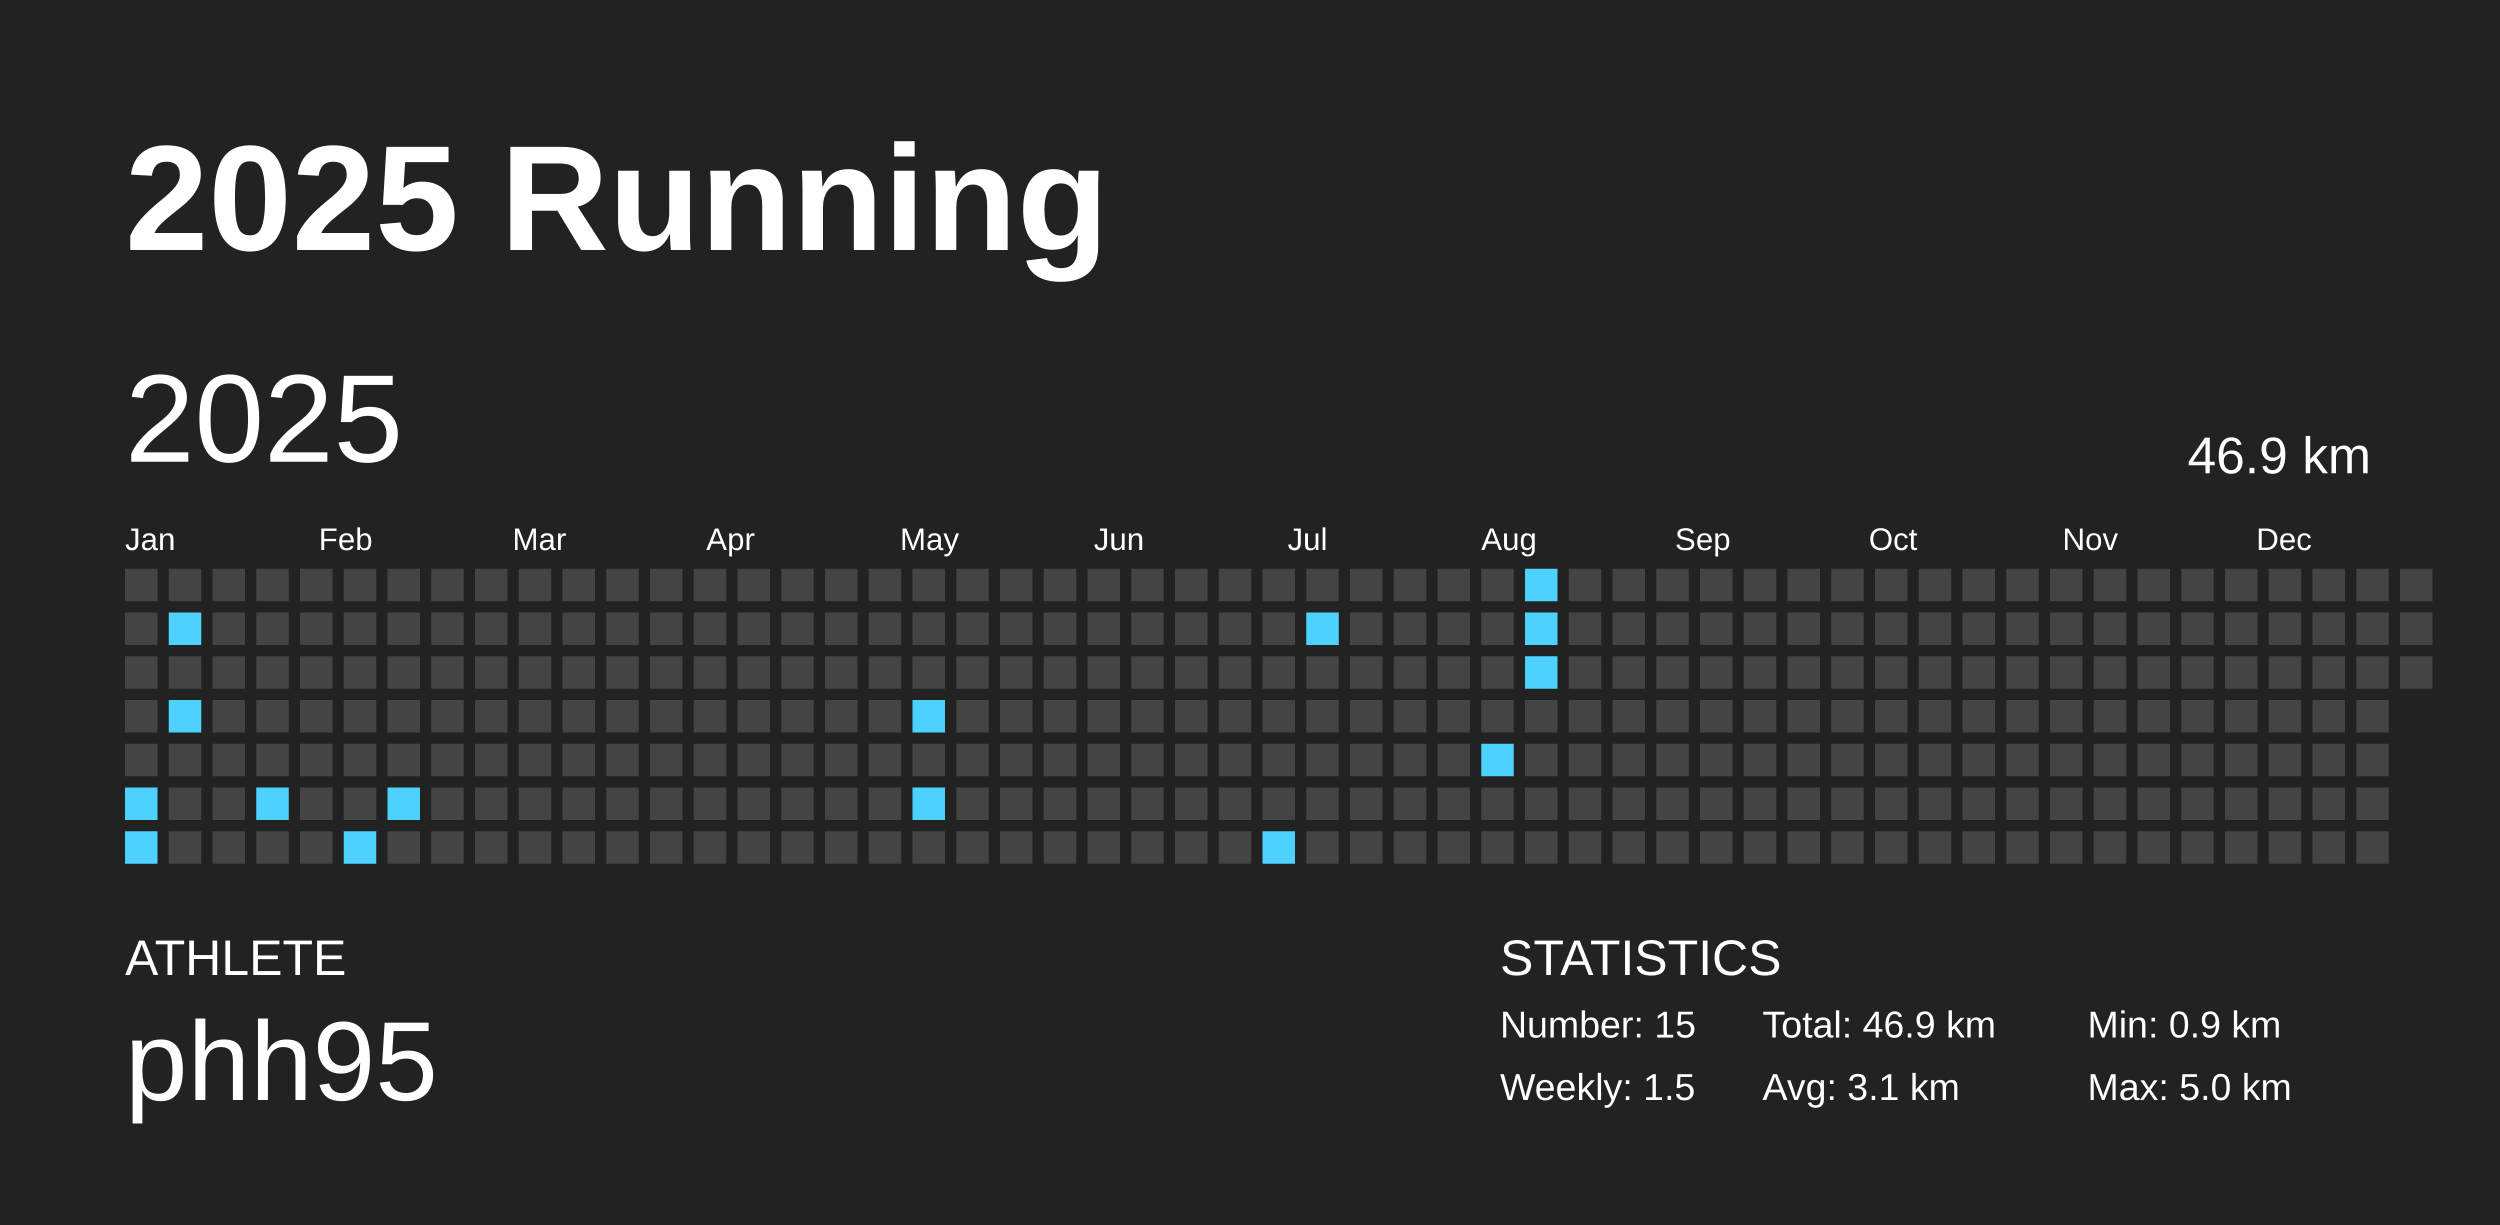
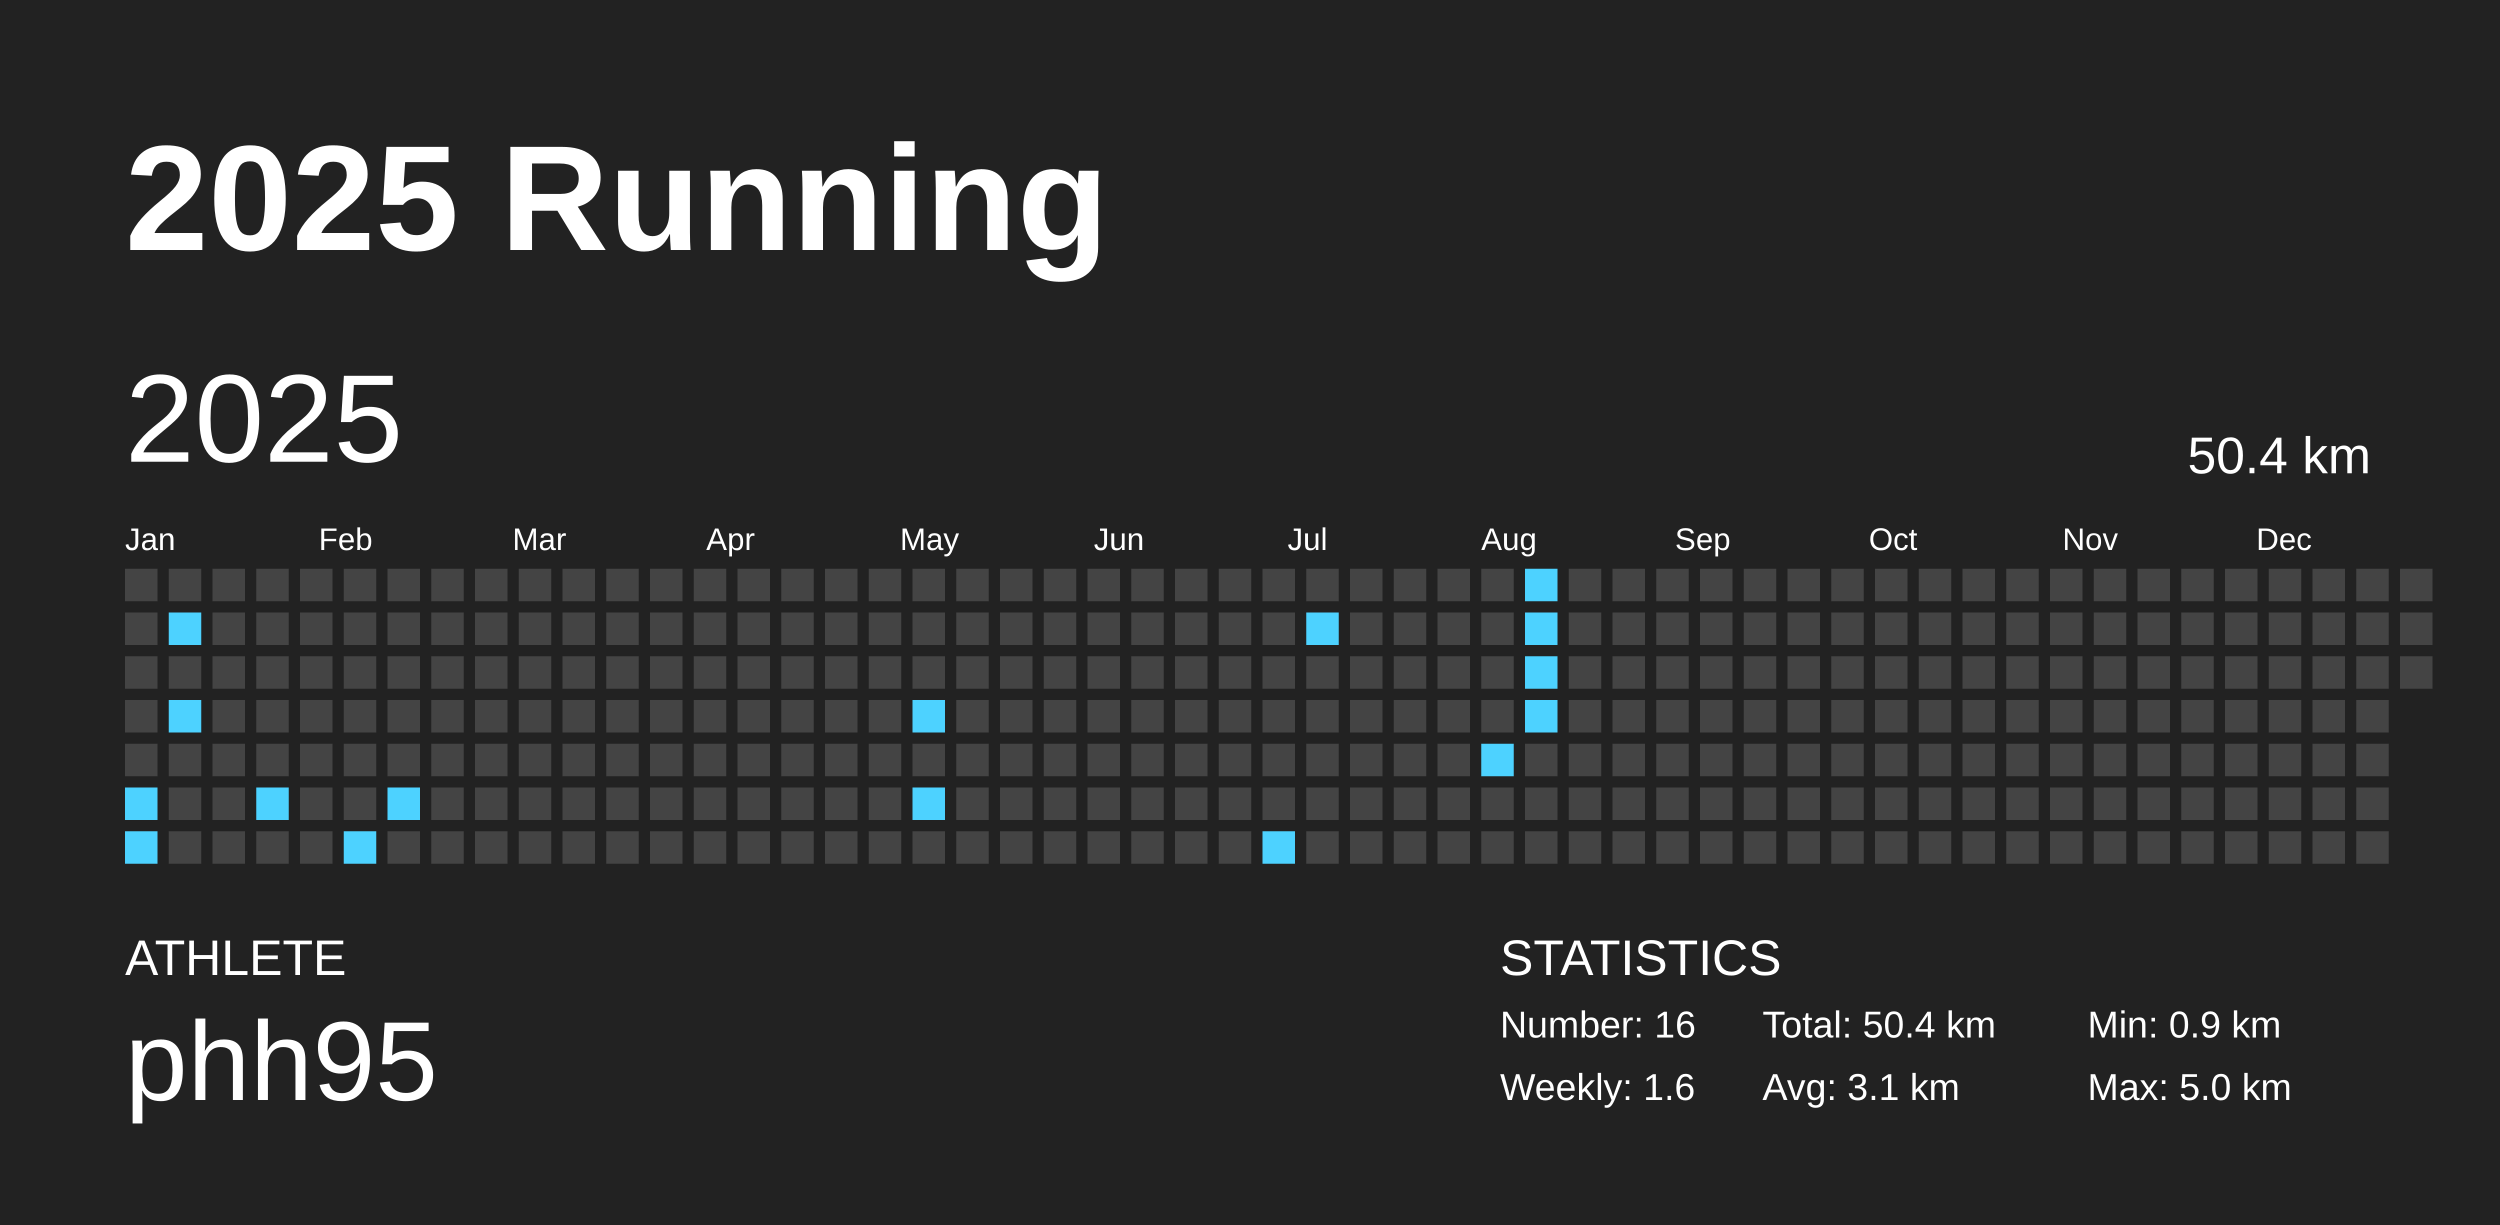
<svg xmlns="http://www.w3.org/2000/svg" baseProfile="full" height="98mm" version="1.1" viewBox="0,0,200,98" width="200mm">
  <defs />
  <rect fill="#222222" height="98" width="200" x="0" y="0" />
  <text fill="#FFFFFF" style="font-size:12px; font-family:Arial; font-weight:bold;" x="10" y="20">2025 Running</text>
  <text fill="#FFFFFF" style="font-size:4px; font-family:Arial" x="10" y="78">ATHLETE</text>
  <text fill="#FFFFFF" style="font-size:9px; font-family:Arial" x="10" y="88">phh95</text>
  <text fill="#FFFFFF" style="font-size:4px; font-family:Arial" x="120" y="78">STATISTICS</text>
-   <text fill="#FFFFFF" style="font-size:3px; font-family:Arial" x="120" y="83">Number: 15</text>
-   <text fill="#FFFFFF" style="font-size:3px; font-family:Arial" x="120" y="88">Weekly: 1.5</text>
-   <text fill="#FFFFFF" style="font-size:3px; font-family:Arial" x="141" y="83">Total: 46.9 km</text>
+   <text fill="#FFFFFF" style="font-size:3px; font-family:Arial" x="120" y="83">Number: 16</text>
+   <text fill="#FFFFFF" style="font-size:3px; font-family:Arial" x="120" y="88">Weekly: 1.6</text>
+   <text fill="#FFFFFF" style="font-size:3px; font-family:Arial" x="141" y="83">Total: 50.4 km</text>
  <text fill="#FFFFFF" style="font-size:3px; font-family:Arial" x="141" y="88">Avg: 3.1 km</text>
  <text fill="#FFFFFF" style="font-size:3px; font-family:Arial" x="167" y="83">Min: 0.9 km</text>
  <text fill="#FFFFFF" style="font-size:3px; font-family:Arial" x="167" y="88">Max: 5.0 km</text>
  <text dominant-baseline="hanging" fill="#FFFFFF" style="font-size:10.0px; font-family:Arial;" x="10" y="30">2025</text>
-   <text dominant-baseline="hanging" fill="#FFFFFF" style="font-size:4.125px; font-family:Arial;" x="175" y="35">46.9 km</text>
+   <text dominant-baseline="hanging" fill="#FFFFFF" style="font-size:4.125px; font-family:Arial;" x="175" y="35">50.4 km</text>
  <text fill="#FFFFFF" style="font-size:2.5px; font-family:Arial" x="10.0" y="44">Jan</text>
  <text fill="#FFFFFF" style="font-size:2.5px; font-family:Arial" x="25.5" y="44">Feb</text>
  <text fill="#FFFFFF" style="font-size:2.5px; font-family:Arial" x="41.0" y="44">Mar</text>
  <text fill="#FFFFFF" style="font-size:2.5px; font-family:Arial" x="56.5" y="44">Apr</text>
  <text fill="#FFFFFF" style="font-size:2.5px; font-family:Arial" x="72.0" y="44">May</text>
  <text fill="#FFFFFF" style="font-size:2.5px; font-family:Arial" x="87.5" y="44">Jun</text>
  <text fill="#FFFFFF" style="font-size:2.5px; font-family:Arial" x="103.0" y="44">Jul</text>
  <text fill="#FFFFFF" style="font-size:2.5px; font-family:Arial" x="118.5" y="44">Aug</text>
  <text fill="#FFFFFF" style="font-size:2.5px; font-family:Arial" x="134.0" y="44">Sep</text>
  <text fill="#FFFFFF" style="font-size:2.5px; font-family:Arial" x="149.5" y="44">Oct</text>
  <text fill="#FFFFFF" style="font-size:2.5px; font-family:Arial" x="165.0" y="44">Nov</text>
  <text fill="#FFFFFF" style="font-size:2.5px; font-family:Arial" x="180.5" y="44">Dec</text>
  <rect fill="#444444" height="2.6" width="2.6" x="10.0" y="45.5" />
  <rect fill="#444444" height="2.6" width="2.6" x="10.0" y="49.0" />
  <rect fill="#444444" height="2.6" width="2.6" x="10.0" y="52.5" />
  <rect fill="#444444" height="2.6" width="2.6" x="10.0" y="56.0" />
  <rect fill="#444444" height="2.6" width="2.6" x="10.0" y="59.5" />
  <rect fill="#4dd2ff" height="2.6" width="2.6" x="10.0" y="63.0" />
  <rect fill="#4dd2ff" height="2.6" width="2.6" x="10.0" y="66.5" />
  <rect fill="#444444" height="2.6" width="2.6" x="13.5" y="45.5" />
  <rect fill="#4dd2ff" height="2.6" width="2.6" x="13.5" y="49.0" />
  <rect fill="#444444" height="2.6" width="2.6" x="13.5" y="52.5" />
  <rect fill="#4dd2ff" height="2.6" width="2.6" x="13.5" y="56.0" />
  <rect fill="#444444" height="2.6" width="2.6" x="13.5" y="59.5" />
  <rect fill="#444444" height="2.6" width="2.6" x="13.5" y="63.0" />
  <rect fill="#444444" height="2.6" width="2.6" x="13.5" y="66.5" />
  <rect fill="#444444" height="2.6" width="2.6" x="17.0" y="45.5" />
  <rect fill="#444444" height="2.6" width="2.6" x="17.0" y="49.0" />
  <rect fill="#444444" height="2.6" width="2.6" x="17.0" y="52.5" />
  <rect fill="#444444" height="2.6" width="2.6" x="17.0" y="56.0" />
  <rect fill="#444444" height="2.6" width="2.6" x="17.0" y="59.5" />
  <rect fill="#444444" height="2.6" width="2.6" x="17.0" y="63.0" />
  <rect fill="#444444" height="2.6" width="2.6" x="17.0" y="66.5" />
  <rect fill="#444444" height="2.6" width="2.6" x="20.5" y="45.5" />
  <rect fill="#444444" height="2.6" width="2.6" x="20.5" y="49.0" />
  <rect fill="#444444" height="2.6" width="2.6" x="20.5" y="52.5" />
  <rect fill="#444444" height="2.6" width="2.6" x="20.5" y="56.0" />
  <rect fill="#444444" height="2.6" width="2.6" x="20.5" y="59.5" />
  <rect fill="#4dd2ff" height="2.6" width="2.6" x="20.5" y="63.0" />
  <rect fill="#444444" height="2.6" width="2.6" x="20.5" y="66.5" />
  <rect fill="#444444" height="2.6" width="2.6" x="24.0" y="45.5" />
  <rect fill="#444444" height="2.6" width="2.6" x="24.0" y="49.0" />
  <rect fill="#444444" height="2.6" width="2.6" x="24.0" y="52.5" />
  <rect fill="#444444" height="2.6" width="2.6" x="24.0" y="56.0" />
  <rect fill="#444444" height="2.6" width="2.6" x="24.0" y="59.5" />
  <rect fill="#444444" height="2.6" width="2.6" x="24.0" y="63.0" />
  <rect fill="#444444" height="2.6" width="2.6" x="24.0" y="66.5" />
  <rect fill="#444444" height="2.6" width="2.6" x="27.5" y="45.5" />
  <rect fill="#444444" height="2.6" width="2.6" x="27.5" y="49.0" />
  <rect fill="#444444" height="2.6" width="2.6" x="27.5" y="52.5" />
  <rect fill="#444444" height="2.6" width="2.6" x="27.5" y="56.0" />
  <rect fill="#444444" height="2.6" width="2.6" x="27.5" y="59.5" />
  <rect fill="#444444" height="2.6" width="2.6" x="27.5" y="63.0" />
  <rect fill="#4dd2ff" height="2.6" width="2.6" x="27.5" y="66.5" />
  <rect fill="#444444" height="2.6" width="2.6" x="31.0" y="45.5" />
  <rect fill="#444444" height="2.6" width="2.6" x="31.0" y="49.0" />
  <rect fill="#444444" height="2.6" width="2.6" x="31.0" y="52.5" />
  <rect fill="#444444" height="2.6" width="2.6" x="31.0" y="56.0" />
  <rect fill="#444444" height="2.6" width="2.6" x="31.0" y="59.5" />
  <rect fill="#4dd2ff" height="2.6" width="2.6" x="31.0" y="63.0" />
  <rect fill="#444444" height="2.6" width="2.6" x="31.0" y="66.5" />
  <rect fill="#444444" height="2.6" width="2.6" x="34.5" y="45.5" />
  <rect fill="#444444" height="2.6" width="2.6" x="34.5" y="49.0" />
  <rect fill="#444444" height="2.6" width="2.6" x="34.5" y="52.5" />
  <rect fill="#444444" height="2.6" width="2.6" x="34.5" y="56.0" />
  <rect fill="#444444" height="2.6" width="2.6" x="34.5" y="59.5" />
  <rect fill="#444444" height="2.6" width="2.6" x="34.5" y="63.0" />
  <rect fill="#444444" height="2.6" width="2.6" x="34.5" y="66.5" />
  <rect fill="#444444" height="2.6" width="2.6" x="38.0" y="45.5" />
  <rect fill="#444444" height="2.6" width="2.6" x="38.0" y="49.0" />
  <rect fill="#444444" height="2.6" width="2.6" x="38.0" y="52.5" />
  <rect fill="#444444" height="2.6" width="2.6" x="38.0" y="56.0" />
  <rect fill="#444444" height="2.6" width="2.6" x="38.0" y="59.5" />
  <rect fill="#444444" height="2.6" width="2.6" x="38.0" y="63.0" />
  <rect fill="#444444" height="2.6" width="2.6" x="38.0" y="66.5" />
  <rect fill="#444444" height="2.6" width="2.6" x="41.5" y="45.5" />
  <rect fill="#444444" height="2.6" width="2.6" x="41.5" y="49.0" />
  <rect fill="#444444" height="2.6" width="2.6" x="41.5" y="52.5" />
  <rect fill="#444444" height="2.6" width="2.6" x="41.5" y="56.0" />
  <rect fill="#444444" height="2.6" width="2.6" x="41.5" y="59.5" />
  <rect fill="#444444" height="2.6" width="2.6" x="41.5" y="63.0" />
  <rect fill="#444444" height="2.6" width="2.6" x="41.5" y="66.5" />
  <rect fill="#444444" height="2.6" width="2.6" x="45.0" y="45.5" />
  <rect fill="#444444" height="2.6" width="2.6" x="45.0" y="49.0" />
  <rect fill="#444444" height="2.6" width="2.6" x="45.0" y="52.5" />
  <rect fill="#444444" height="2.6" width="2.6" x="45.0" y="56.0" />
  <rect fill="#444444" height="2.6" width="2.6" x="45.0" y="59.5" />
  <rect fill="#444444" height="2.6" width="2.6" x="45.0" y="63.0" />
  <rect fill="#444444" height="2.6" width="2.6" x="45.0" y="66.5" />
  <rect fill="#444444" height="2.6" width="2.6" x="48.5" y="45.5" />
  <rect fill="#444444" height="2.6" width="2.6" x="48.5" y="49.0" />
  <rect fill="#444444" height="2.6" width="2.6" x="48.5" y="52.5" />
  <rect fill="#444444" height="2.6" width="2.6" x="48.5" y="56.0" />
  <rect fill="#444444" height="2.6" width="2.6" x="48.5" y="59.5" />
  <rect fill="#444444" height="2.6" width="2.6" x="48.5" y="63.0" />
  <rect fill="#444444" height="2.6" width="2.6" x="48.5" y="66.5" />
  <rect fill="#444444" height="2.6" width="2.6" x="52.0" y="45.5" />
  <rect fill="#444444" height="2.6" width="2.6" x="52.0" y="49.0" />
  <rect fill="#444444" height="2.6" width="2.6" x="52.0" y="52.5" />
  <rect fill="#444444" height="2.6" width="2.6" x="52.0" y="56.0" />
  <rect fill="#444444" height="2.6" width="2.6" x="52.0" y="59.5" />
  <rect fill="#444444" height="2.6" width="2.6" x="52.0" y="63.0" />
  <rect fill="#444444" height="2.6" width="2.6" x="52.0" y="66.5" />
  <rect fill="#444444" height="2.6" width="2.6" x="55.5" y="45.5" />
  <rect fill="#444444" height="2.6" width="2.6" x="55.5" y="49.0" />
  <rect fill="#444444" height="2.6" width="2.6" x="55.5" y="52.5" />
  <rect fill="#444444" height="2.6" width="2.6" x="55.5" y="56.0" />
  <rect fill="#444444" height="2.6" width="2.6" x="55.5" y="59.5" />
  <rect fill="#444444" height="2.6" width="2.6" x="55.5" y="63.0" />
  <rect fill="#444444" height="2.6" width="2.6" x="55.5" y="66.5" />
  <rect fill="#444444" height="2.6" width="2.6" x="59.0" y="45.5" />
  <rect fill="#444444" height="2.6" width="2.6" x="59.0" y="49.0" />
  <rect fill="#444444" height="2.6" width="2.6" x="59.0" y="52.5" />
  <rect fill="#444444" height="2.6" width="2.6" x="59.0" y="56.0" />
  <rect fill="#444444" height="2.6" width="2.6" x="59.0" y="59.5" />
  <rect fill="#444444" height="2.6" width="2.6" x="59.0" y="63.0" />
  <rect fill="#444444" height="2.6" width="2.6" x="59.0" y="66.5" />
  <rect fill="#444444" height="2.6" width="2.6" x="62.5" y="45.5" />
  <rect fill="#444444" height="2.6" width="2.6" x="62.5" y="49.0" />
  <rect fill="#444444" height="2.6" width="2.6" x="62.5" y="52.5" />
  <rect fill="#444444" height="2.6" width="2.6" x="62.5" y="56.0" />
  <rect fill="#444444" height="2.6" width="2.6" x="62.5" y="59.5" />
  <rect fill="#444444" height="2.6" width="2.6" x="62.5" y="63.0" />
  <rect fill="#444444" height="2.6" width="2.6" x="62.5" y="66.5" />
  <rect fill="#444444" height="2.6" width="2.6" x="66.0" y="45.5" />
  <rect fill="#444444" height="2.6" width="2.6" x="66.0" y="49.0" />
  <rect fill="#444444" height="2.6" width="2.6" x="66.0" y="52.5" />
  <rect fill="#444444" height="2.6" width="2.6" x="66.0" y="56.0" />
  <rect fill="#444444" height="2.6" width="2.6" x="66.0" y="59.5" />
  <rect fill="#444444" height="2.6" width="2.6" x="66.0" y="63.0" />
  <rect fill="#444444" height="2.6" width="2.6" x="66.0" y="66.5" />
  <rect fill="#444444" height="2.6" width="2.6" x="69.5" y="45.5" />
  <rect fill="#444444" height="2.6" width="2.6" x="69.5" y="49.0" />
  <rect fill="#444444" height="2.6" width="2.6" x="69.5" y="52.5" />
  <rect fill="#444444" height="2.6" width="2.6" x="69.5" y="56.0" />
  <rect fill="#444444" height="2.6" width="2.6" x="69.5" y="59.5" />
  <rect fill="#444444" height="2.6" width="2.6" x="69.5" y="63.0" />
  <rect fill="#444444" height="2.6" width="2.6" x="69.5" y="66.5" />
  <rect fill="#444444" height="2.6" width="2.6" x="73.0" y="45.5" />
  <rect fill="#444444" height="2.6" width="2.6" x="73.0" y="49.0" />
  <rect fill="#444444" height="2.6" width="2.6" x="73.0" y="52.5" />
  <rect fill="#4dd2ff" height="2.6" width="2.6" x="73.0" y="56.0" />
  <rect fill="#444444" height="2.6" width="2.6" x="73.0" y="59.5" />
  <rect fill="#4dd2ff" height="2.6" width="2.6" x="73.0" y="63.0" />
  <rect fill="#444444" height="2.6" width="2.6" x="73.0" y="66.5" />
  <rect fill="#444444" height="2.6" width="2.6" x="76.5" y="45.5" />
  <rect fill="#444444" height="2.6" width="2.6" x="76.5" y="49.0" />
  <rect fill="#444444" height="2.6" width="2.6" x="76.5" y="52.5" />
  <rect fill="#444444" height="2.6" width="2.6" x="76.5" y="56.0" />
  <rect fill="#444444" height="2.6" width="2.6" x="76.5" y="59.5" />
  <rect fill="#444444" height="2.6" width="2.6" x="76.5" y="63.0" />
  <rect fill="#444444" height="2.6" width="2.6" x="76.5" y="66.5" />
  <rect fill="#444444" height="2.6" width="2.6" x="80.0" y="45.5" />
  <rect fill="#444444" height="2.6" width="2.6" x="80.0" y="49.0" />
  <rect fill="#444444" height="2.6" width="2.6" x="80.0" y="52.5" />
  <rect fill="#444444" height="2.6" width="2.6" x="80.0" y="56.0" />
  <rect fill="#444444" height="2.6" width="2.6" x="80.0" y="59.5" />
  <rect fill="#444444" height="2.6" width="2.6" x="80.0" y="63.0" />
  <rect fill="#444444" height="2.6" width="2.6" x="80.0" y="66.5" />
  <rect fill="#444444" height="2.6" width="2.6" x="83.5" y="45.5" />
  <rect fill="#444444" height="2.6" width="2.6" x="83.5" y="49.0" />
  <rect fill="#444444" height="2.6" width="2.6" x="83.5" y="52.5" />
  <rect fill="#444444" height="2.6" width="2.6" x="83.5" y="56.0" />
  <rect fill="#444444" height="2.6" width="2.6" x="83.5" y="59.5" />
  <rect fill="#444444" height="2.6" width="2.6" x="83.5" y="63.0" />
  <rect fill="#444444" height="2.6" width="2.6" x="83.5" y="66.5" />
  <rect fill="#444444" height="2.6" width="2.6" x="87.0" y="45.5" />
  <rect fill="#444444" height="2.6" width="2.6" x="87.0" y="49.0" />
  <rect fill="#444444" height="2.6" width="2.6" x="87.0" y="52.5" />
  <rect fill="#444444" height="2.6" width="2.6" x="87.0" y="56.0" />
  <rect fill="#444444" height="2.6" width="2.6" x="87.0" y="59.5" />
  <rect fill="#444444" height="2.6" width="2.6" x="87.0" y="63.0" />
  <rect fill="#444444" height="2.6" width="2.6" x="87.0" y="66.5" />
  <rect fill="#444444" height="2.6" width="2.6" x="90.5" y="45.5" />
  <rect fill="#444444" height="2.6" width="2.6" x="90.5" y="49.0" />
  <rect fill="#444444" height="2.6" width="2.6" x="90.5" y="52.5" />
  <rect fill="#444444" height="2.6" width="2.6" x="90.5" y="56.0" />
  <rect fill="#444444" height="2.6" width="2.6" x="90.5" y="59.5" />
  <rect fill="#444444" height="2.6" width="2.6" x="90.5" y="63.0" />
  <rect fill="#444444" height="2.6" width="2.6" x="90.5" y="66.5" />
  <rect fill="#444444" height="2.6" width="2.6" x="94.0" y="45.5" />
  <rect fill="#444444" height="2.6" width="2.6" x="94.0" y="49.0" />
  <rect fill="#444444" height="2.6" width="2.6" x="94.0" y="52.5" />
  <rect fill="#444444" height="2.6" width="2.6" x="94.0" y="56.0" />
  <rect fill="#444444" height="2.6" width="2.6" x="94.0" y="59.5" />
  <rect fill="#444444" height="2.6" width="2.6" x="94.0" y="63.0" />
  <rect fill="#444444" height="2.6" width="2.6" x="94.0" y="66.5" />
  <rect fill="#444444" height="2.6" width="2.6" x="97.5" y="45.5" />
  <rect fill="#444444" height="2.6" width="2.6" x="97.5" y="49.0" />
  <rect fill="#444444" height="2.6" width="2.6" x="97.5" y="52.5" />
  <rect fill="#444444" height="2.6" width="2.6" x="97.5" y="56.0" />
  <rect fill="#444444" height="2.6" width="2.6" x="97.5" y="59.5" />
  <rect fill="#444444" height="2.6" width="2.6" x="97.5" y="63.0" />
  <rect fill="#444444" height="2.6" width="2.6" x="97.5" y="66.5" />
  <rect fill="#444444" height="2.6" width="2.6" x="101.0" y="45.5" />
  <rect fill="#444444" height="2.6" width="2.6" x="101.0" y="49.0" />
  <rect fill="#444444" height="2.6" width="2.6" x="101.0" y="52.5" />
  <rect fill="#444444" height="2.6" width="2.6" x="101.0" y="56.0" />
  <rect fill="#444444" height="2.6" width="2.6" x="101.0" y="59.5" />
  <rect fill="#444444" height="2.6" width="2.6" x="101.0" y="63.0" />
  <rect fill="#4dd2ff" height="2.6" width="2.6" x="101.0" y="66.5" />
  <rect fill="#444444" height="2.6" width="2.6" x="104.5" y="45.5" />
  <rect fill="#4dd2ff" height="2.6" width="2.6" x="104.5" y="49.0" />
  <rect fill="#444444" height="2.6" width="2.6" x="104.5" y="52.5" />
  <rect fill="#444444" height="2.6" width="2.6" x="104.5" y="56.0" />
  <rect fill="#444444" height="2.6" width="2.6" x="104.5" y="59.5" />
  <rect fill="#444444" height="2.6" width="2.6" x="104.5" y="63.0" />
  <rect fill="#444444" height="2.6" width="2.6" x="104.5" y="66.5" />
  <rect fill="#444444" height="2.6" width="2.6" x="108.0" y="45.5" />
  <rect fill="#444444" height="2.6" width="2.6" x="108.0" y="49.0" />
  <rect fill="#444444" height="2.6" width="2.6" x="108.0" y="52.5" />
  <rect fill="#444444" height="2.6" width="2.6" x="108.0" y="56.0" />
  <rect fill="#444444" height="2.6" width="2.6" x="108.0" y="59.5" />
  <rect fill="#444444" height="2.6" width="2.6" x="108.0" y="63.0" />
  <rect fill="#444444" height="2.6" width="2.6" x="108.0" y="66.5" />
  <rect fill="#444444" height="2.6" width="2.6" x="111.5" y="45.5" />
  <rect fill="#444444" height="2.6" width="2.6" x="111.5" y="49.0" />
  <rect fill="#444444" height="2.6" width="2.6" x="111.5" y="52.5" />
  <rect fill="#444444" height="2.6" width="2.6" x="111.5" y="56.0" />
  <rect fill="#444444" height="2.6" width="2.6" x="111.5" y="59.5" />
  <rect fill="#444444" height="2.6" width="2.6" x="111.5" y="63.0" />
  <rect fill="#444444" height="2.6" width="2.6" x="111.5" y="66.5" />
  <rect fill="#444444" height="2.6" width="2.6" x="115.0" y="45.5" />
  <rect fill="#444444" height="2.6" width="2.6" x="115.0" y="49.0" />
  <rect fill="#444444" height="2.6" width="2.6" x="115.0" y="52.5" />
  <rect fill="#444444" height="2.6" width="2.6" x="115.0" y="56.0" />
  <rect fill="#444444" height="2.6" width="2.6" x="115.0" y="59.5" />
  <rect fill="#444444" height="2.6" width="2.6" x="115.0" y="63.0" />
  <rect fill="#444444" height="2.6" width="2.6" x="115.0" y="66.5" />
  <rect fill="#444444" height="2.6" width="2.6" x="118.5" y="45.5" />
  <rect fill="#444444" height="2.6" width="2.6" x="118.5" y="49.0" />
  <rect fill="#444444" height="2.6" width="2.6" x="118.5" y="52.5" />
  <rect fill="#444444" height="2.6" width="2.6" x="118.5" y="56.0" />
  <rect fill="#4dd2ff" height="2.6" width="2.6" x="118.5" y="59.5" />
  <rect fill="#444444" height="2.6" width="2.6" x="118.5" y="63.0" />
  <rect fill="#444444" height="2.6" width="2.6" x="118.5" y="66.5" />
  <rect fill="#4dd2ff" height="2.6" width="2.6" x="122.0" y="45.5" />
  <rect fill="#4dd2ff" height="2.6" width="2.6" x="122.0" y="49.0" />
  <rect fill="#4dd2ff" height="2.6" width="2.6" x="122.0" y="52.5" />
-   <rect fill="#444444" height="2.6" width="2.6" x="122.0" y="56.0" />
+   <rect fill="#4dd2ff" height="2.6" width="2.6" x="122.0" y="56.0" />
  <rect fill="#444444" height="2.6" width="2.6" x="122.0" y="59.5" />
  <rect fill="#444444" height="2.6" width="2.6" x="122.0" y="63.0" />
  <rect fill="#444444" height="2.6" width="2.6" x="122.0" y="66.5" />
  <rect fill="#444444" height="2.6" width="2.6" x="125.5" y="45.5" />
  <rect fill="#444444" height="2.6" width="2.6" x="125.5" y="49.0" />
  <rect fill="#444444" height="2.6" width="2.6" x="125.5" y="52.5" />
  <rect fill="#444444" height="2.6" width="2.6" x="125.5" y="56.0" />
  <rect fill="#444444" height="2.6" width="2.6" x="125.5" y="59.5" />
  <rect fill="#444444" height="2.6" width="2.6" x="125.5" y="63.0" />
  <rect fill="#444444" height="2.6" width="2.6" x="125.5" y="66.5" />
  <rect fill="#444444" height="2.6" width="2.6" x="129.0" y="45.5" />
  <rect fill="#444444" height="2.6" width="2.6" x="129.0" y="49.0" />
  <rect fill="#444444" height="2.6" width="2.6" x="129.0" y="52.5" />
  <rect fill="#444444" height="2.6" width="2.6" x="129.0" y="56.0" />
  <rect fill="#444444" height="2.6" width="2.6" x="129.0" y="59.5" />
  <rect fill="#444444" height="2.6" width="2.6" x="129.0" y="63.0" />
  <rect fill="#444444" height="2.6" width="2.6" x="129.0" y="66.5" />
  <rect fill="#444444" height="2.6" width="2.6" x="132.5" y="45.5" />
  <rect fill="#444444" height="2.6" width="2.6" x="132.5" y="49.0" />
  <rect fill="#444444" height="2.6" width="2.6" x="132.5" y="52.5" />
  <rect fill="#444444" height="2.6" width="2.6" x="132.5" y="56.0" />
  <rect fill="#444444" height="2.6" width="2.6" x="132.5" y="59.5" />
  <rect fill="#444444" height="2.6" width="2.6" x="132.5" y="63.0" />
  <rect fill="#444444" height="2.6" width="2.6" x="132.5" y="66.5" />
  <rect fill="#444444" height="2.6" width="2.6" x="136.0" y="45.5" />
  <rect fill="#444444" height="2.6" width="2.6" x="136.0" y="49.0" />
  <rect fill="#444444" height="2.6" width="2.6" x="136.0" y="52.5" />
  <rect fill="#444444" height="2.6" width="2.6" x="136.0" y="56.0" />
  <rect fill="#444444" height="2.6" width="2.6" x="136.0" y="59.5" />
  <rect fill="#444444" height="2.6" width="2.6" x="136.0" y="63.0" />
  <rect fill="#444444" height="2.6" width="2.6" x="136.0" y="66.5" />
  <rect fill="#444444" height="2.6" width="2.6" x="139.5" y="45.5" />
  <rect fill="#444444" height="2.6" width="2.6" x="139.5" y="49.0" />
  <rect fill="#444444" height="2.6" width="2.6" x="139.5" y="52.5" />
  <rect fill="#444444" height="2.6" width="2.6" x="139.5" y="56.0" />
  <rect fill="#444444" height="2.6" width="2.6" x="139.5" y="59.5" />
  <rect fill="#444444" height="2.6" width="2.6" x="139.5" y="63.0" />
  <rect fill="#444444" height="2.6" width="2.6" x="139.5" y="66.5" />
  <rect fill="#444444" height="2.6" width="2.6" x="143.0" y="45.5" />
  <rect fill="#444444" height="2.6" width="2.6" x="143.0" y="49.0" />
  <rect fill="#444444" height="2.6" width="2.6" x="143.0" y="52.5" />
  <rect fill="#444444" height="2.6" width="2.6" x="143.0" y="56.0" />
  <rect fill="#444444" height="2.6" width="2.6" x="143.0" y="59.5" />
  <rect fill="#444444" height="2.6" width="2.6" x="143.0" y="63.0" />
  <rect fill="#444444" height="2.6" width="2.6" x="143.0" y="66.5" />
  <rect fill="#444444" height="2.6" width="2.6" x="146.5" y="45.5" />
  <rect fill="#444444" height="2.6" width="2.6" x="146.5" y="49.0" />
  <rect fill="#444444" height="2.6" width="2.6" x="146.5" y="52.5" />
  <rect fill="#444444" height="2.6" width="2.6" x="146.5" y="56.0" />
  <rect fill="#444444" height="2.6" width="2.6" x="146.5" y="59.5" />
  <rect fill="#444444" height="2.6" width="2.6" x="146.5" y="63.0" />
  <rect fill="#444444" height="2.6" width="2.6" x="146.5" y="66.5" />
  <rect fill="#444444" height="2.6" width="2.6" x="150.0" y="45.5" />
  <rect fill="#444444" height="2.6" width="2.6" x="150.0" y="49.0" />
  <rect fill="#444444" height="2.6" width="2.6" x="150.0" y="52.5" />
  <rect fill="#444444" height="2.6" width="2.6" x="150.0" y="56.0" />
  <rect fill="#444444" height="2.6" width="2.6" x="150.0" y="59.5" />
  <rect fill="#444444" height="2.6" width="2.6" x="150.0" y="63.0" />
  <rect fill="#444444" height="2.6" width="2.6" x="150.0" y="66.5" />
  <rect fill="#444444" height="2.6" width="2.6" x="153.5" y="45.5" />
  <rect fill="#444444" height="2.6" width="2.6" x="153.5" y="49.0" />
  <rect fill="#444444" height="2.6" width="2.6" x="153.5" y="52.5" />
  <rect fill="#444444" height="2.6" width="2.6" x="153.5" y="56.0" />
  <rect fill="#444444" height="2.6" width="2.6" x="153.5" y="59.5" />
  <rect fill="#444444" height="2.6" width="2.6" x="153.5" y="63.0" />
  <rect fill="#444444" height="2.6" width="2.6" x="153.5" y="66.5" />
  <rect fill="#444444" height="2.6" width="2.6" x="157.0" y="45.5" />
  <rect fill="#444444" height="2.6" width="2.6" x="157.0" y="49.0" />
  <rect fill="#444444" height="2.6" width="2.6" x="157.0" y="52.5" />
  <rect fill="#444444" height="2.6" width="2.6" x="157.0" y="56.0" />
  <rect fill="#444444" height="2.6" width="2.6" x="157.0" y="59.5" />
  <rect fill="#444444" height="2.6" width="2.6" x="157.0" y="63.0" />
  <rect fill="#444444" height="2.6" width="2.6" x="157.0" y="66.5" />
  <rect fill="#444444" height="2.6" width="2.6" x="160.5" y="45.5" />
  <rect fill="#444444" height="2.6" width="2.6" x="160.5" y="49.0" />
  <rect fill="#444444" height="2.6" width="2.6" x="160.5" y="52.5" />
  <rect fill="#444444" height="2.6" width="2.6" x="160.5" y="56.0" />
  <rect fill="#444444" height="2.6" width="2.6" x="160.5" y="59.5" />
  <rect fill="#444444" height="2.6" width="2.6" x="160.5" y="63.0" />
  <rect fill="#444444" height="2.6" width="2.6" x="160.5" y="66.5" />
  <rect fill="#444444" height="2.6" width="2.6" x="164.0" y="45.5" />
  <rect fill="#444444" height="2.6" width="2.6" x="164.0" y="49.0" />
  <rect fill="#444444" height="2.6" width="2.6" x="164.0" y="52.5" />
  <rect fill="#444444" height="2.6" width="2.6" x="164.0" y="56.0" />
  <rect fill="#444444" height="2.6" width="2.6" x="164.0" y="59.5" />
  <rect fill="#444444" height="2.6" width="2.6" x="164.0" y="63.0" />
  <rect fill="#444444" height="2.6" width="2.6" x="164.0" y="66.5" />
  <rect fill="#444444" height="2.6" width="2.6" x="167.5" y="45.5" />
  <rect fill="#444444" height="2.6" width="2.6" x="167.5" y="49.0" />
  <rect fill="#444444" height="2.6" width="2.6" x="167.5" y="52.5" />
  <rect fill="#444444" height="2.6" width="2.6" x="167.5" y="56.0" />
  <rect fill="#444444" height="2.6" width="2.6" x="167.5" y="59.5" />
  <rect fill="#444444" height="2.6" width="2.6" x="167.5" y="63.0" />
  <rect fill="#444444" height="2.6" width="2.6" x="167.5" y="66.5" />
  <rect fill="#444444" height="2.6" width="2.6" x="171.0" y="45.5" />
  <rect fill="#444444" height="2.6" width="2.6" x="171.0" y="49.0" />
  <rect fill="#444444" height="2.6" width="2.6" x="171.0" y="52.5" />
  <rect fill="#444444" height="2.6" width="2.6" x="171.0" y="56.0" />
  <rect fill="#444444" height="2.6" width="2.6" x="171.0" y="59.5" />
  <rect fill="#444444" height="2.6" width="2.6" x="171.0" y="63.0" />
  <rect fill="#444444" height="2.6" width="2.6" x="171.0" y="66.5" />
  <rect fill="#444444" height="2.6" width="2.6" x="174.5" y="45.5" />
  <rect fill="#444444" height="2.6" width="2.6" x="174.5" y="49.0" />
  <rect fill="#444444" height="2.6" width="2.6" x="174.5" y="52.5" />
  <rect fill="#444444" height="2.6" width="2.6" x="174.5" y="56.0" />
  <rect fill="#444444" height="2.6" width="2.6" x="174.5" y="59.5" />
  <rect fill="#444444" height="2.6" width="2.6" x="174.5" y="63.0" />
  <rect fill="#444444" height="2.6" width="2.6" x="174.5" y="66.5" />
  <rect fill="#444444" height="2.6" width="2.6" x="178.0" y="45.5" />
  <rect fill="#444444" height="2.6" width="2.6" x="178.0" y="49.0" />
  <rect fill="#444444" height="2.6" width="2.6" x="178.0" y="52.5" />
  <rect fill="#444444" height="2.6" width="2.6" x="178.0" y="56.0" />
  <rect fill="#444444" height="2.6" width="2.6" x="178.0" y="59.5" />
  <rect fill="#444444" height="2.6" width="2.6" x="178.0" y="63.0" />
  <rect fill="#444444" height="2.6" width="2.6" x="178.0" y="66.5" />
  <rect fill="#444444" height="2.6" width="2.6" x="181.5" y="45.5" />
  <rect fill="#444444" height="2.6" width="2.6" x="181.5" y="49.0" />
  <rect fill="#444444" height="2.6" width="2.6" x="181.5" y="52.5" />
  <rect fill="#444444" height="2.6" width="2.6" x="181.5" y="56.0" />
  <rect fill="#444444" height="2.6" width="2.6" x="181.5" y="59.5" />
  <rect fill="#444444" height="2.6" width="2.6" x="181.5" y="63.0" />
  <rect fill="#444444" height="2.6" width="2.6" x="181.5" y="66.5" />
  <rect fill="#444444" height="2.6" width="2.6" x="185.0" y="45.5" />
  <rect fill="#444444" height="2.6" width="2.6" x="185.0" y="49.0" />
  <rect fill="#444444" height="2.6" width="2.6" x="185.0" y="52.5" />
  <rect fill="#444444" height="2.6" width="2.6" x="185.0" y="56.0" />
  <rect fill="#444444" height="2.6" width="2.6" x="185.0" y="59.5" />
  <rect fill="#444444" height="2.6" width="2.6" x="185.0" y="63.0" />
  <rect fill="#444444" height="2.6" width="2.6" x="185.0" y="66.5" />
  <rect fill="#444444" height="2.6" width="2.6" x="188.5" y="45.5" />
  <rect fill="#444444" height="2.6" width="2.6" x="188.5" y="49.0" />
  <rect fill="#444444" height="2.6" width="2.6" x="188.5" y="52.5" />
  <rect fill="#444444" height="2.6" width="2.6" x="188.5" y="56.0" />
  <rect fill="#444444" height="2.6" width="2.6" x="188.5" y="59.5" />
  <rect fill="#444444" height="2.6" width="2.6" x="188.5" y="63.0" />
  <rect fill="#444444" height="2.6" width="2.6" x="188.5" y="66.5" />
  <rect fill="#444444" height="2.6" width="2.6" x="192.0" y="45.5" />
  <rect fill="#444444" height="2.6" width="2.6" x="192.0" y="49.0" />
  <rect fill="#444444" height="2.6" width="2.6" x="192.0" y="52.5" />
</svg>
